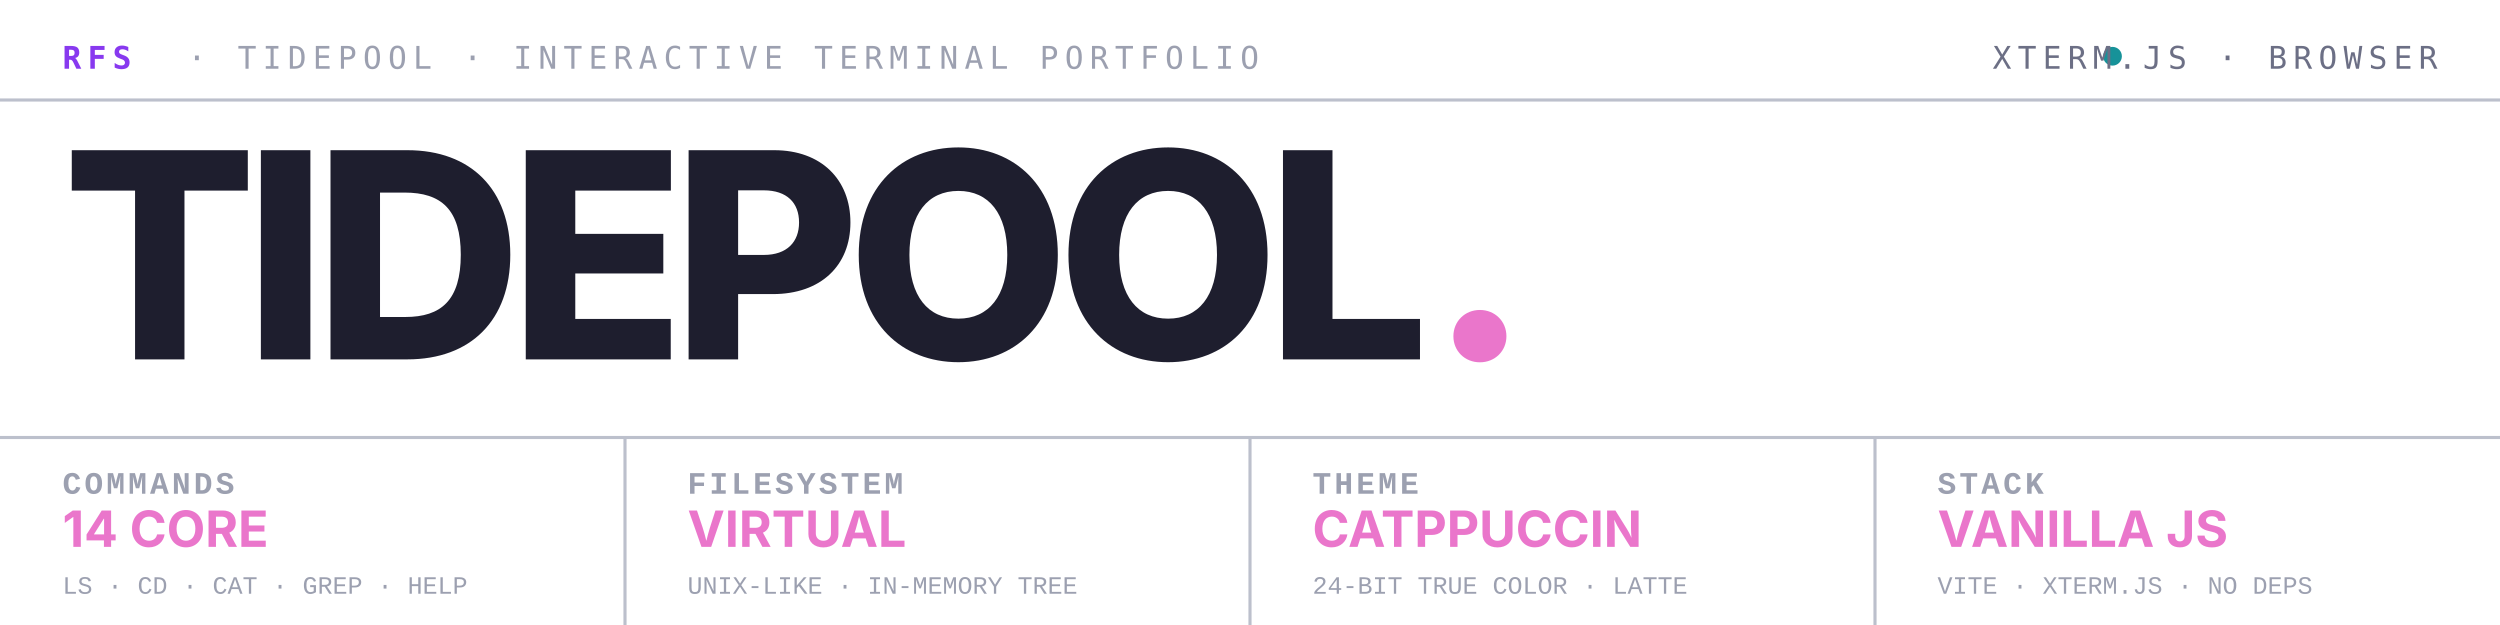
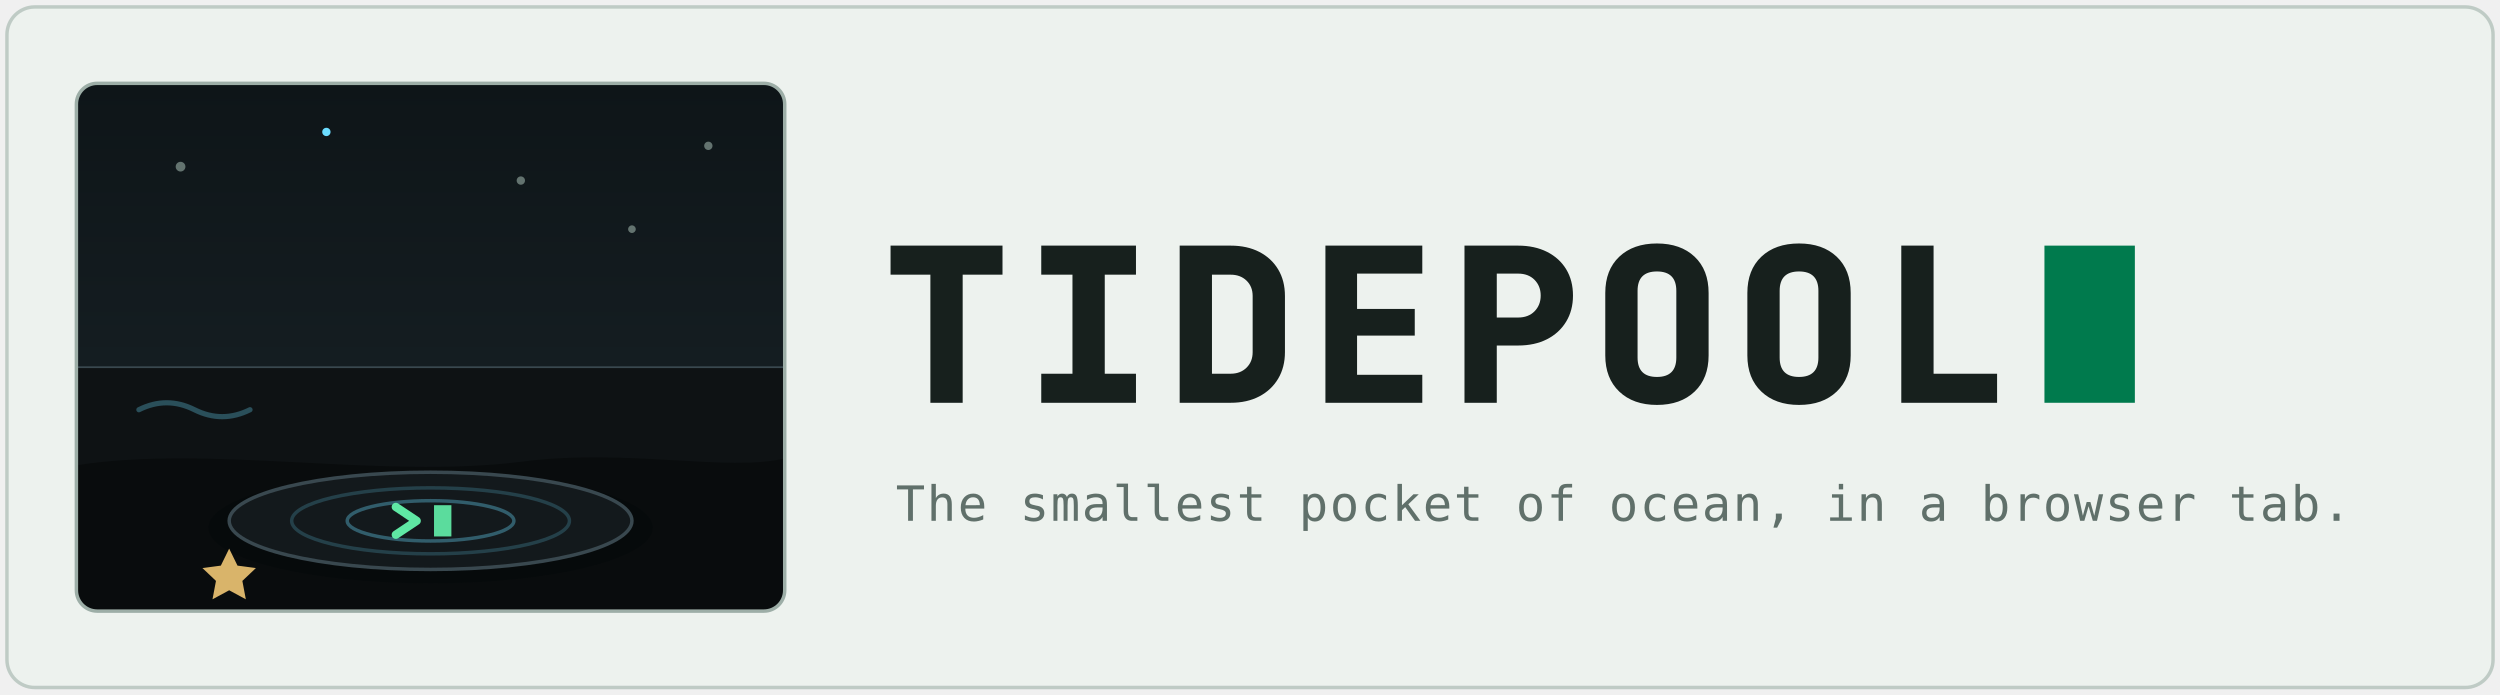
- <svg xmlns="http://www.w3.org/2000/svg" viewBox="0 0 800 200" fill="none">
-   <rect x="0" y="0" width="800" height="200" fill="#ffffff" />
-   <line x1="0" y1="32" x2="800" y2="32" stroke="#bcc0cc" stroke-width="1" />
-   <text x="20" y="22" font-family="'JetBrains Mono', 'SF Mono', monospace" font-size="10" font-weight="700" fill="#8839ef" letter-spacing="2">RFS</text>
-   <text x="60" y="22" font-family="'JetBrains Mono', 'SF Mono', monospace" font-size="10" font-weight="500" fill="#9ca0b0" letter-spacing="2">·  TIDEPOOL  ·  INTERACTIVE TERMINAL PORTFOLIO</text>
-   <circle cx="676" cy="18" r="3" fill="#179299" />
-   <text x="780" y="22" text-anchor="end" font-family="'JetBrains Mono', 'SF Mono', monospace" font-size="10" font-weight="500" fill="#6c6f85" letter-spacing="2">XTERM.JS · BROWSER</text>
-   <text x="20" y="115" font-family="'Inter', sans-serif" font-size="92" font-weight="800" fill="#1e1e2e" letter-spacing="-4">TIDEPOOL<tspan fill="#ea76cb">.</tspan>
-   </text>
-   <line x1="0" y1="140" x2="800" y2="140" stroke="#bcc0cc" stroke-width="1" />
-   <line x1="200" y1="140" x2="200" y2="200" stroke="#bcc0cc" stroke-width="1" />
-   <line x1="400" y1="140" x2="400" y2="200" stroke="#bcc0cc" stroke-width="1" />
-   <line x1="600" y1="140" x2="600" y2="200" stroke="#bcc0cc" stroke-width="1" />
-   <text x="20" y="158" font-family="'JetBrains Mono', 'Courier New', monospace" font-size="10" font-weight="600" fill="#9ca0b0" letter-spacing="1">COMMANDS</text>
-   <text x="20" y="175" font-family="'Inter', 'Helvetica Neue', Arial, sans-serif" font-size="16" font-weight="700" fill="#ea76cb" letter-spacing="0">14 CORE</text>
-   <text x="20" y="190" font-family="'JetBrains Mono', 'Courier New', monospace" font-size="8" fill="#9ca0b0" letter-spacing="0">LS · CD · CAT · GREP · HELP</text>
-   <text x="220" y="158" font-family="'JetBrains Mono', 'Courier New', monospace" font-size="10" font-weight="600" fill="#9ca0b0" letter-spacing="1">FILESYSTEM</text>
-   <text x="220" y="175" font-family="'Inter', 'Helvetica Neue', Arial, sans-serif" font-size="16" font-weight="700" fill="#ea76cb" letter-spacing="0">VIRTUAL</text>
-   <text x="220" y="190" font-family="'JetBrains Mono', 'Courier New', monospace" font-size="8" fill="#9ca0b0" letter-spacing="0">UNIX-LIKE · IN-MEMORY TREE</text>
-   <text x="420" y="158" font-family="'JetBrains Mono', 'Courier New', monospace" font-size="10" font-weight="600" fill="#9ca0b0" letter-spacing="1">THEME</text>
-   <text x="420" y="175" font-family="'Inter', 'Helvetica Neue', Arial, sans-serif" font-size="16" font-weight="700" fill="#ea76cb" letter-spacing="0">CATPPUCCIN</text>
-   <text x="420" y="190" font-family="'JetBrains Mono', 'Courier New', monospace" font-size="8" fill="#9ca0b0" letter-spacing="0">24-BIT TRUE COLOR · LATTE</text>
-   <text x="620" y="158" font-family="'JetBrains Mono', 'Courier New', monospace" font-size="10" font-weight="600" fill="#9ca0b0" letter-spacing="1">STACK</text>
-   <text x="620" y="175" font-family="'Inter', 'Helvetica Neue', Arial, sans-serif" font-size="16" font-weight="700" fill="#ea76cb" letter-spacing="0">VANILLA JS</text>
-   <text x="620" y="190" font-family="'JetBrains Mono', 'Courier New', monospace" font-size="8" fill="#9ca0b0" letter-spacing="0">VITE · XTERM.JS · NO DEPS</text>
+ <svg xmlns="http://www.w3.org/2000/svg" viewBox="0 0 720 200" role="img" aria-label="Tidepool">
+   <defs>
+     <linearGradient id="sky" x1="0" y1="0" x2="0" y2="1">
+       <stop offset="0" stop-color="#0e1518" />
+       <stop offset="1" stop-color="#1a2429" />
+     </linearGradient>
+     <clipPath id="pan">
+       <rect x="22" y="24" width="204" height="152" rx="6" />
+     </clipPath>
+   </defs>
+   <rect x="2" y="2" width="716" height="196" rx="8" fill="#edf2ee" stroke="#bfcbc5" />
+   <g clip-path="url(#pan)">
+     <rect x="22" y="24" width="204" height="152" fill="url(#sky)" />
+     <circle cx="52" cy="48" r="1.4" fill="#63736f" />
+     <circle cx="94" cy="38" r="1.2" fill="#6bdcff" />
+     <circle cx="150" cy="52" r="1.2" fill="#63736f" />
+     <circle cx="204" cy="42" r="1.2" fill="#63736f" />
+     <circle cx="182" cy="66" r="1.1" fill="#63736f" />
+     <line x1="22" y1="106" x2="226" y2="106" stroke="#39484f" stroke-width="1" />
+     <rect x="22" y="106" width="204" height="70" fill="#0e1214" />
+     <path d="M40,118 q8,-4 16,0 t16,0" fill="none" stroke="#6bdcff" stroke-width="1.5" stroke-linecap="round" opacity="0.3" />
+     <path d="M22,176 L22,134 C60,128 110,138 150,133 C180,129 210,136 226,132 L226,176 Z" fill="#090c0d" />
+     <ellipse cx="124" cy="152" rx="64" ry="16" fill="#060a0b" />
+     <ellipse cx="124" cy="150" rx="58" ry="14" fill="#13191c" stroke="#39484f" stroke-width="1" />
+     <ellipse cx="124" cy="150" rx="40" ry="9.5" fill="none" stroke="#6bdcff" stroke-width="1" opacity="0.2" />
+     <ellipse cx="124" cy="150" rx="24" ry="5.8" fill="none" stroke="#6bdcff" stroke-width="1" opacity="0.35" />
+     <path d="M114,146 L120,150 L114,154" fill="none" stroke="#63f2ab" stroke-width="2.4" stroke-linecap="round" stroke-linejoin="round" opacity="0.95" />
+     <rect x="125" y="145.5" width="5" height="9" fill="#63f2ab" opacity="0.9" />
+     <path d="M66,158 l2.4,4.9 5.3,0.7 -3.9,3.7 1,5.3 -4.8,-2.6 -4.8,2.6 1,-5.3 -3.9,-3.7 5.3,-0.7 Z" fill="#f0c674" opacity="0.9" />
+   </g>
+   <rect x="22" y="24" width="204" height="152" rx="6" fill="none" stroke="#9daea7" stroke-width="1" />
+   <g transform="translate(254,116) scale(0.62)">
+     <path fill="#17201d" d="M37.50 0L22.50 0L22.50-59.50L4-59.50L4-73L56-73L56-59.50L37.50-59.50 M118 0L74 0L74-13.50L88.50-13.50L88.50-59.50L74-59.50L74-73L118-73L118-59.50L103.50-59.50L103.50-13.50L118-13.50 M162 0L138.30 0L138.30-73L162-73Q169.60-73 175.25-70.10Q180.90-67.20 184.05-61.95Q187.20-56.70 187.20-49.60L187.20-23.50Q187.20-16.50 184.05-11.20Q180.90-5.90 175.25-2.95Q169.60 0 162 0M153.30-59.50L153.30-13.50L162-13.50Q166.50-13.50 169.35-16.30Q172.20-19.10 172.20-23.50L172.20-49.60Q172.20-54 169.35-56.75Q166.50-59.50 162-59.50 M251 0L206 0L206-73L251-73L251-60L220.70-60L220.70-43.60L247.50-43.60L247.50-31.20L220.70-31.20L220.70-13L251-13 M285.60 0L270.60 0L270.60-73L295.50-73Q303.20-73 308.95-70.10Q314.70-67.20 317.85-62Q321-56.80 321-49.80Q321-42.90 317.80-37.65Q314.60-32.40 308.90-29.50Q303.20-26.60 295.50-26.60L285.60-26.60L285.60 0M285.60-60L285.60-39.60L295.50-39.60Q300.30-39.60 303.15-42.50Q306-45.40 306-49.80Q306-54.20 303.15-57.10Q300.30-60 295.50-60 M360 1Q349 1 342.50-5.20Q336-11.40 336-22L336-51Q336-61.70 342.50-67.85Q349-74 360-74Q371-74 377.50-67.85Q384-61.70 384-51L384-22Q384-11.40 377.50-5.20Q371 1 360 1M360-12Q369-12 369-21L369-52Q369-61 360-61Q351-61 351-52L351-21Q351-12 360-12 M426 1Q415 1 408.50-5.20Q402-11.40 402-22L402-51Q402-61.70 408.50-67.85Q415-74 426-74Q437-74 443.50-67.85Q450-61.70 450-51L450-22Q450-11.40 443.50-5.20Q437 1 426 1M426-12Q435-12 435-21L435-52Q435-61 426-61Q417-61 417-52L417-21Q417-12 426-12 M518 0L473.50 0L473.50-73L488.50-73L488.50-13.50L518-13.50" />
+     <rect x="540" y="-73" width="42" height="73" fill="#007a4d" />
+   </g>
+   <text x="258" y="150" font-family="Consolas, 'DejaVu Sans Mono', 'Courier New', monospace" font-size="14" letter-spacing="0.5" fill="#60706a">The smallest pocket of ocean, in a browser tab.</text>
</svg>
